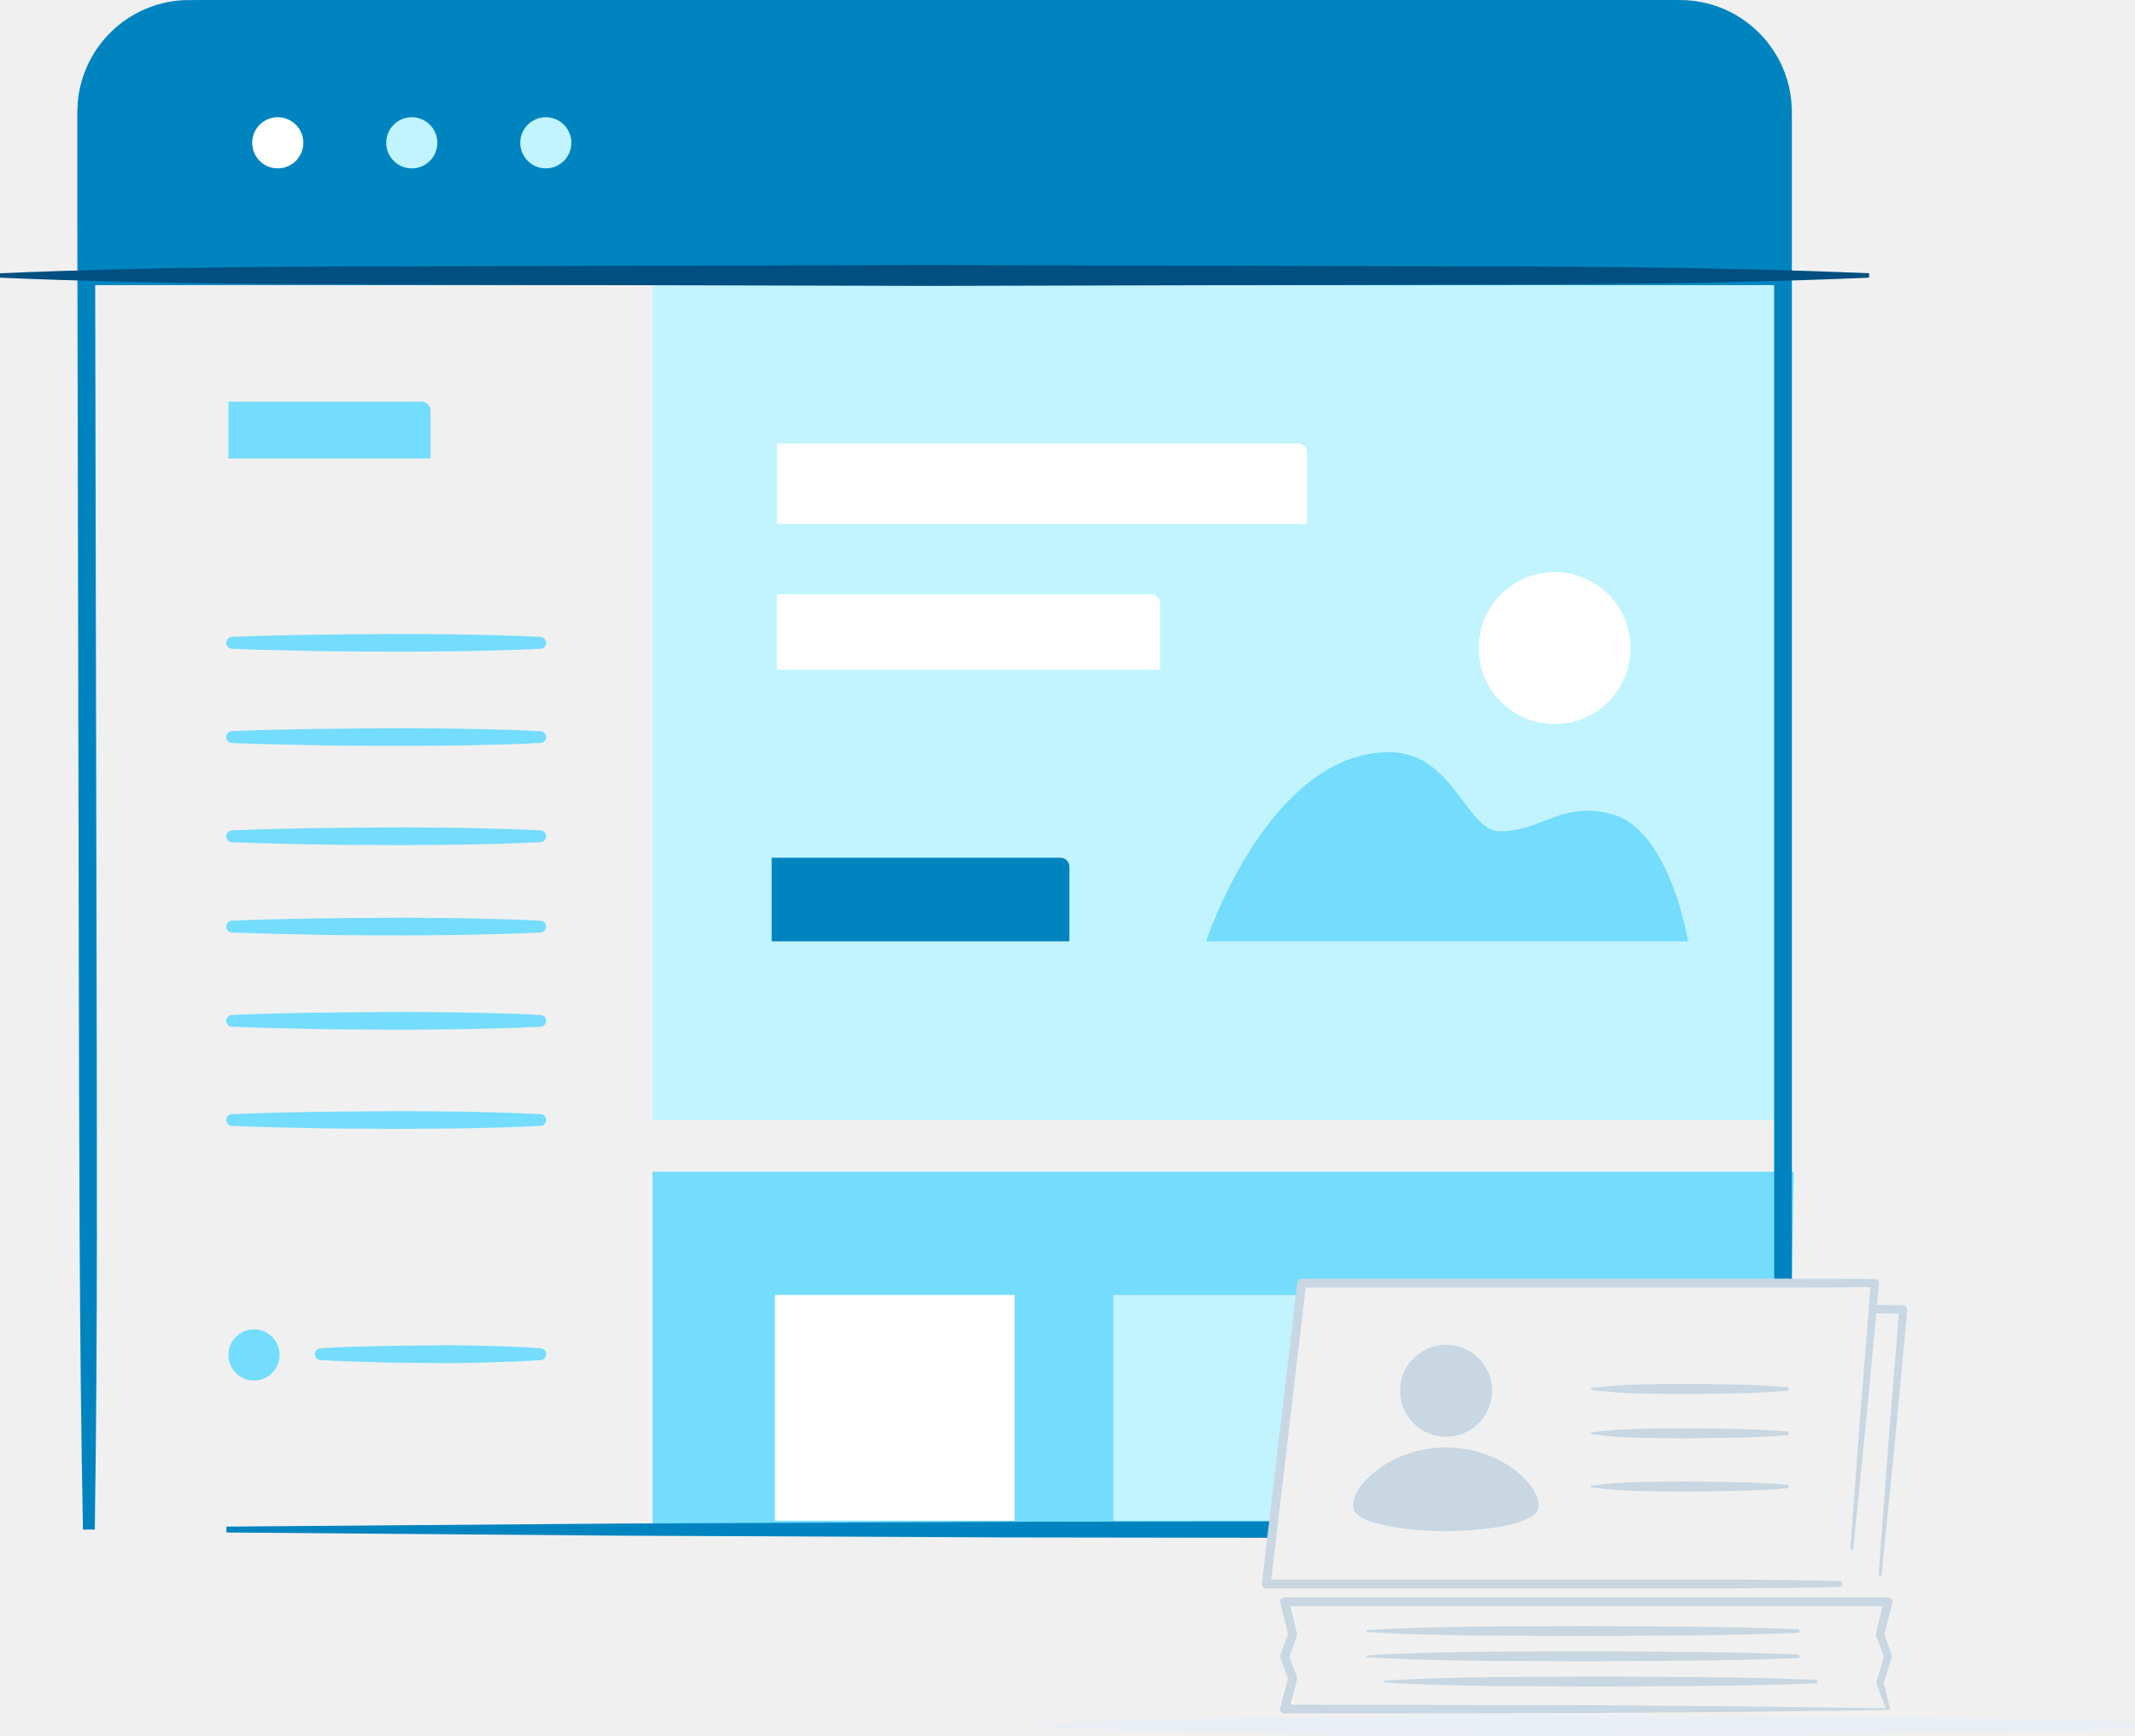
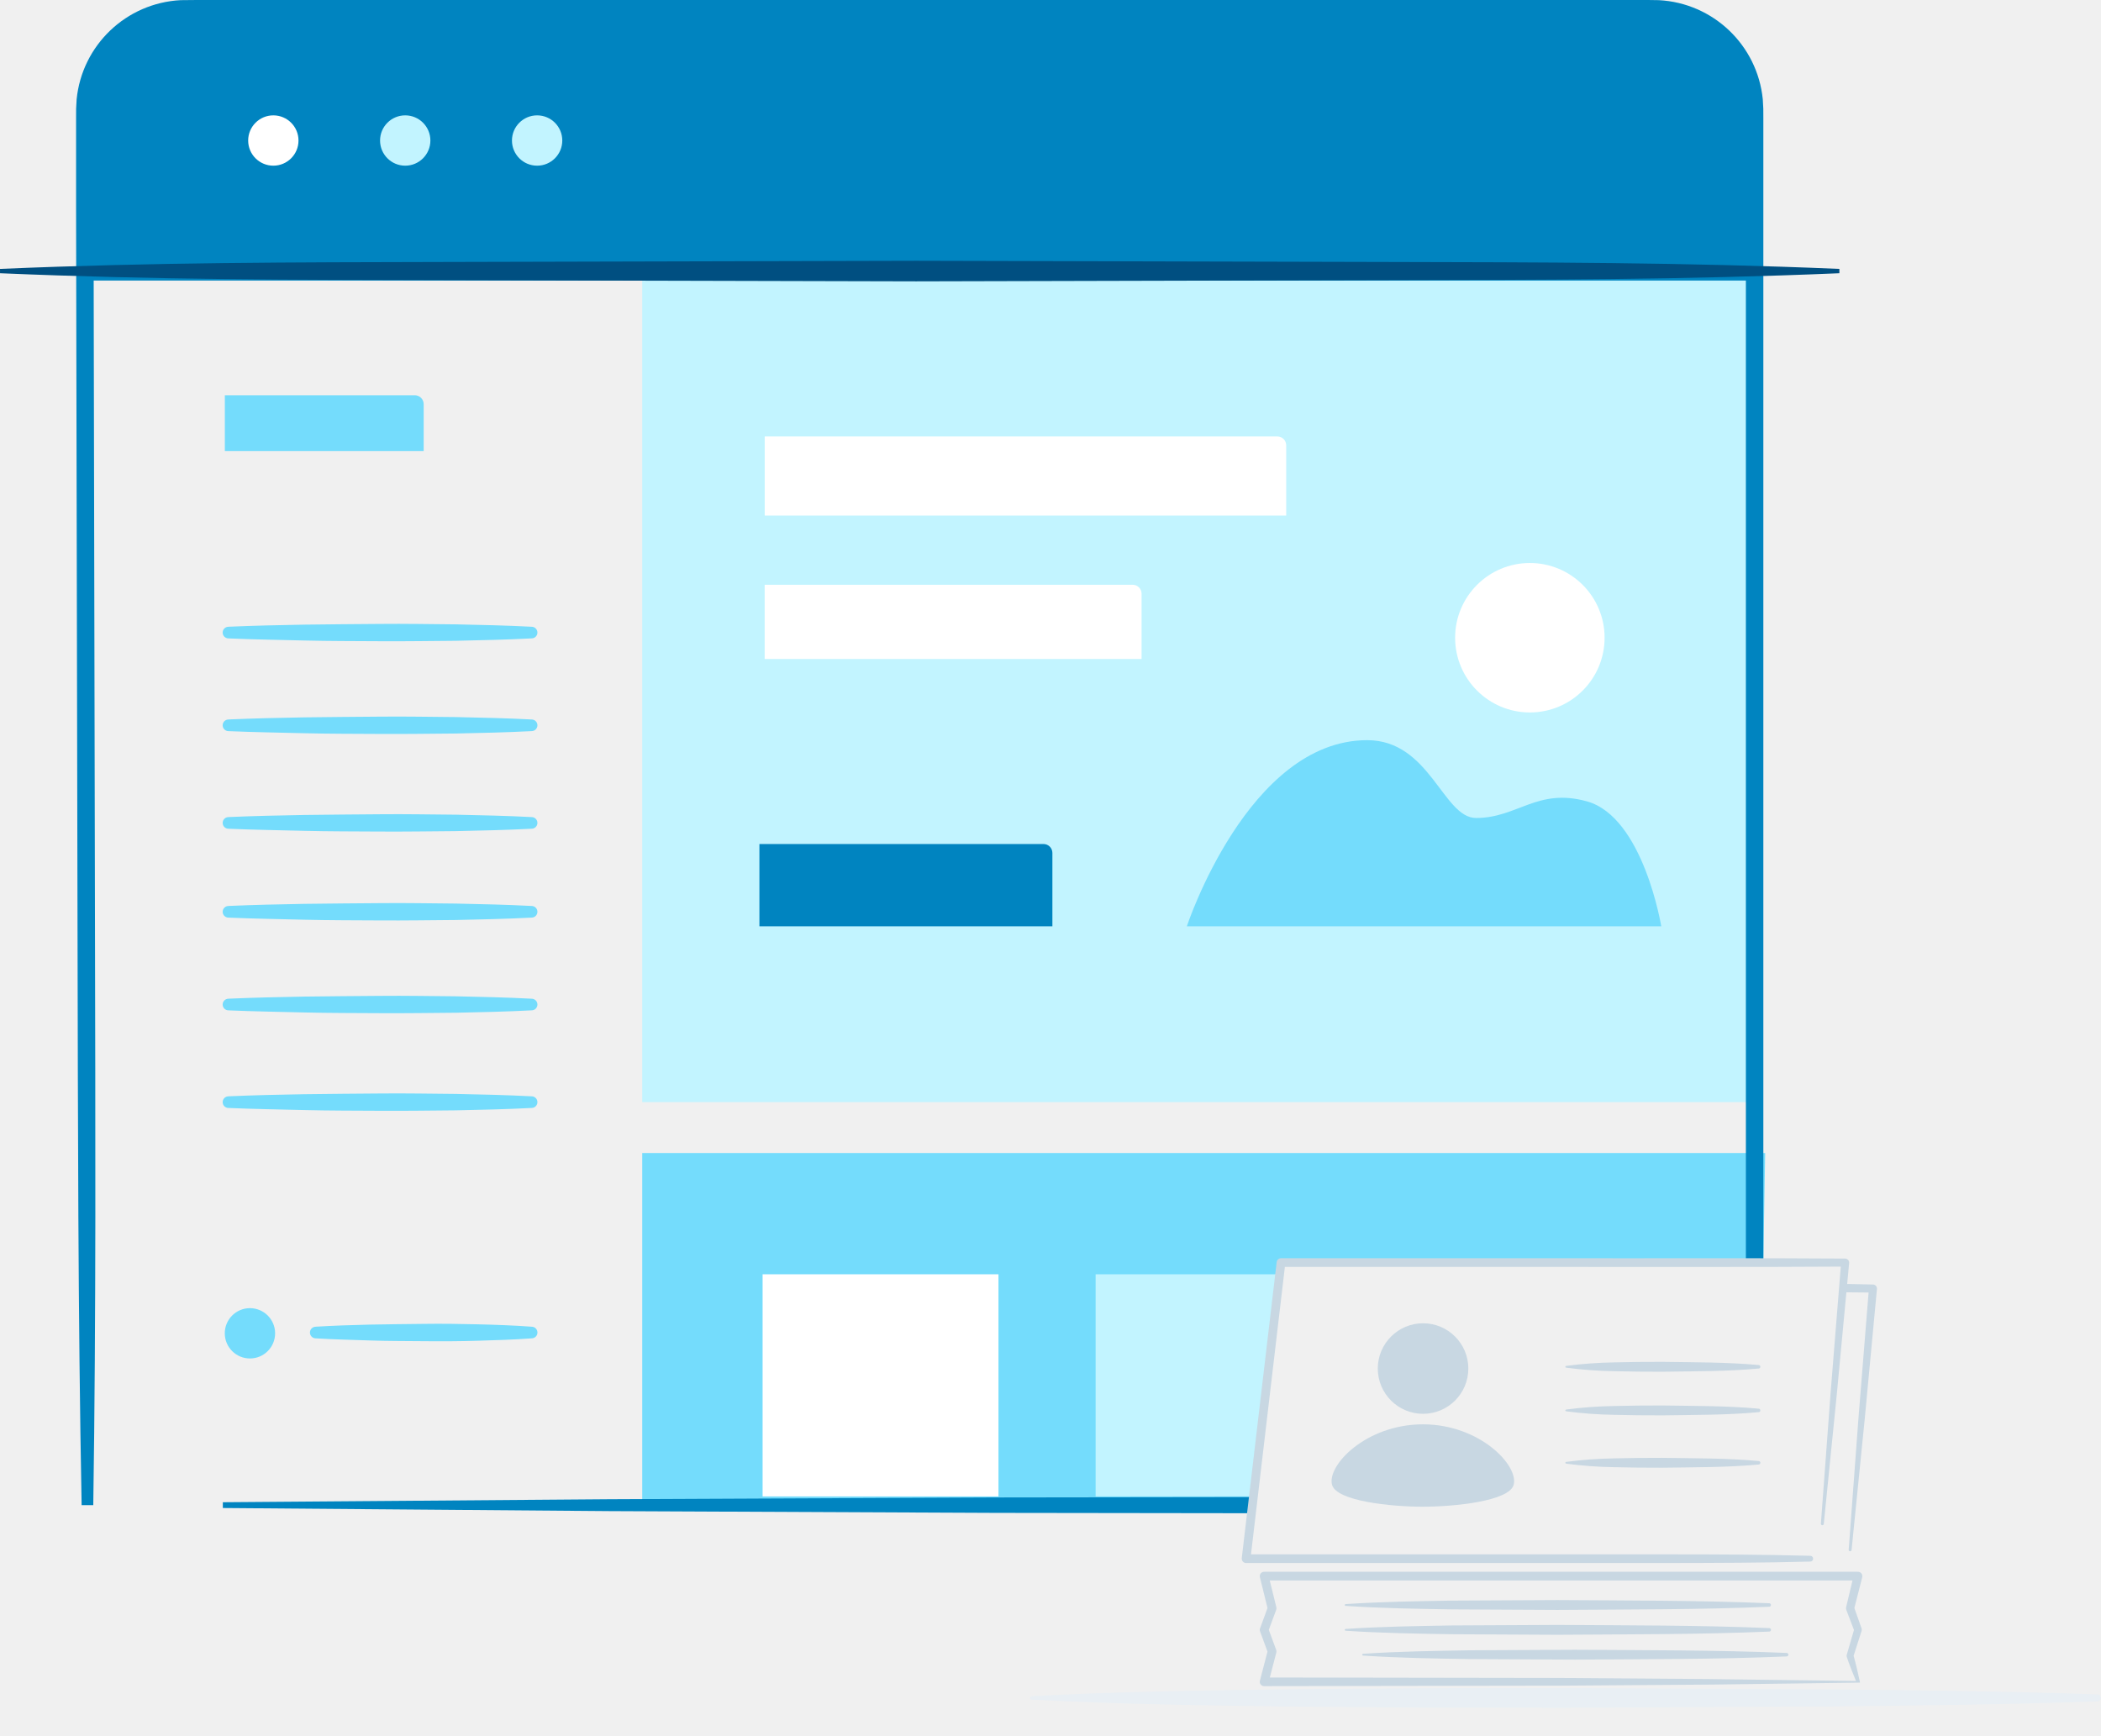
- <svg xmlns="http://www.w3.org/2000/svg" id="Type_-_Website" data-name="Type - Website" viewBox="0 0 1454.44 1182.43">
-   <path d="M748.4,1298.13c61.49-3.34,123-4,184.46-4.88l92.23-.64,92.23-.11,184.46.93c61.49.62,123,1.32,184.46,3.48a2.42,2.42,0,0,1,0,4.83c-61.49,2.17-123,2.86-184.46,3.48l-184.46.93-92.23-.11-92.23-.64c-61.49-.86-123-1.54-184.46-4.88a1.21,1.21,0,0,1,0-2.42Z" transform="translate(-34.15 -123.75)" style="fill:#e9eff4" />
-   <rect x="444.59" y="187.67" width="770.06" height="575.4" style="fill:#c2f4ff" />
-   <polygon points="884.48 874.2 864.98 1042.12 444.59 1042.12 444.59 798.32 1221.97 798.32 1220.69 873 884.48 874.2" style="fill:#74dcfc" />
-   <path d="M924.54,480.67h-361V425.91H918.36a6.18,6.18,0,0,1,6.18,6.18Z" transform="translate(-34.15 -123.75)" style="fill:#fff" />
-   <path d="M824.42,580H563.5V528.62H818.24a6.18,6.18,0,0,1,6.18,6.18Z" transform="translate(-34.15 -123.75)" style="fill:#fff" />
-   <path d="M762.68,765.11H559.86v-57H756.5a6.18,6.18,0,0,1,6.18,6.18Z" transform="translate(-34.15 -123.75)" style="fill:#0084c0" />
-   <path d="M327.45,436.1H189.8V397.4H321.27a6.18,6.18,0,0,1,6.18,6.18Z" transform="translate(-34.15 -123.75)" style="fill:#74dcfc" />
-   <path d="M904.32,1160.3l-180.71.24L456,1161.76l-267.59,2.09v4L456,1170l267.59,1.22,178.32.24A57.85,57.85,0,0,0,904.32,1160.3Z" transform="translate(-34.15 -123.75)" style="fill:#0084c0" />
-   <path d="M1254.46,192.49a76.33,76.33,0,0,0-72-68.63c-8.93-.2-16.8-.06-25.25-.1H184.45c-8.45,0-16.32-.1-25.25.1a76.34,76.34,0,0,0-72,68.63,129.63,129.63,0,0,0-.38,13.06V218l0,49.89L87,367.69l.82,399.1c.3,133,.3,266.06,2.84,399.09l8.06,0c2-133,1.44-266.06,1.19-399.09l-.82-399.09L99,318H1242.76V998.55c4,.07,8.06.17,12.08.19V205.55A129.46,129.46,0,0,0,1254.46,192.49Z" transform="translate(-34.15 -123.75)" style="fill:#0084c0" />
-   <path d="M1307.48,312.93c-108.2,4.58-206.39,4.55-314.58,4.81l-324.58.81-324.58-.81c-108.2-.26-201.39-.22-309.58-4.81v-3c108.2-4.59,201.39-4.55,309.58-4.81l324.58-.81,324.58.81c108.2.26,206.39.23,314.58,4.81Z" transform="translate(-34.15 -123.75)" style="fill:#004f81" />
-   <path d="M192.32,557.68c17.49-.75,35-1.16,52.46-1.45s35-.31,52.46-.5,35,.17,52.46.3c17.49.38,35,.74,52.46,1.66a4,4,0,0,1,0,8.06c-17.49.92-35,1.28-52.46,1.66-17.49.13-35,.42-52.46.3s-35-.06-52.46-.5-35-.7-52.46-1.45a4,4,0,0,1,0-8.06Z" transform="translate(-34.15 -123.75)" style="fill:#74dcfc" />
-   <path d="M192.32,621.88c17.49-.75,35-1.16,52.46-1.45s35-.31,52.46-.5,35,.17,52.46.3c17.49.38,35,.74,52.46,1.66a4,4,0,0,1,0,8.06c-17.49.92-35,1.28-52.46,1.66-17.49.13-35,.42-52.46.3s-35-.06-52.46-.5-35-.7-52.46-1.45a4,4,0,0,1,0-8.06Z" transform="translate(-34.15 -123.75)" style="fill:#74dcfc" />
-   <path d="M192.32,689.46c17.49-.75,35-1.16,52.46-1.45s35-.31,52.46-.5,35,.17,52.46.3c17.49.38,35,.74,52.46,1.66a4,4,0,0,1,0,8.06c-17.49.92-35,1.28-52.46,1.66-17.49.13-35,.42-52.46.3s-35-.06-52.46-.5-35-.7-52.46-1.45a4,4,0,0,1,0-8.06Z" transform="translate(-34.15 -123.75)" style="fill:#74dcfc" />
-   <path d="M192.32,751c17.49-.75,35-1.16,52.46-1.45s35-.31,52.46-.5,35,.17,52.46.3c17.49.38,35,.74,52.46,1.66a4,4,0,0,1,0,8.06c-17.49.92-35,1.28-52.46,1.66-17.49.13-35,.42-52.46.3s-35-.06-52.46-.5-35-.7-52.46-1.45a4,4,0,0,1,0-8.06Z" transform="translate(-34.15 -123.75)" style="fill:#74dcfc" />
-   <path d="M192.32,815.21c17.49-.75,35-1.16,52.46-1.45s35-.31,52.46-.5,35,.17,52.46.3c17.49.38,35,.74,52.46,1.66a4,4,0,0,1,0,8.06c-17.49.92-35,1.28-52.46,1.66-17.49.13-35,.42-52.46.3s-35-.06-52.46-.5-35-.7-52.46-1.45a4,4,0,0,1,0-8.06Z" transform="translate(-34.15 -123.75)" style="fill:#74dcfc" />
-   <path d="M192.32,882.79c17.49-.75,35-1.16,52.46-1.45s35-.31,52.46-.5,35,.17,52.46.3c17.49.38,35,.74,52.46,1.66a4,4,0,0,1,0,8.06c-17.49.92-35,1.28-52.46,1.66-17.49.13-35,.42-52.46.3s-35-.06-52.46-.5-35-.7-52.46-1.45a4,4,0,0,1,0-8.06Z" transform="translate(-34.15 -123.75)" style="fill:#74dcfc" />
-   <path d="M252.74,1042.31c12.45-.75,24.91-1.16,37.36-1.45s24.91-.31,37.36-.5,24.91,0,37.36.3,24.91.74,37.36,1.66a4,4,0,0,1,0,8.06c-12.45.92-24.91,1.28-37.36,1.66s-24.91.43-37.36.3-24.91-.06-37.36-.5-24.91-.7-37.36-1.45a4,4,0,0,1,0-8.06Z" transform="translate(-34.15 -123.75)" style="fill:#74dcfc" />
-   <path d="M855.74,765.11h328.43s-12.37-75.71-51.5-86.54c-34.33-9.51-48.07,11.53-76.68,11.53-22.89,0-31.88-53.88-75.37-53.88C898.21,636.21,855.74,765.11,855.74,765.11Z" transform="translate(-34.15 -123.75)" style="fill:#74dcfc" />
-   <circle cx="1059.06" cy="441.54" r="51.74" style="fill:#fff" />
-   <rect x="527.92" y="882.27" width="163.29" height="153.81" style="fill:#fff" />
-   <polygon points="866.85 1036.08 758.46 1036.08 758.46 882.27 886.85 882.27 866.85 1036.08" style="fill:#c2f4ff" />
-   <path d="M1323.37,1215a3,3,0,0,0-3-3H909.26a3.16,3.16,0,0,0-.72.09,3,3,0,0,0-2.21,3.66l5.27,21.35-5.17,14.07a3,3,0,0,0,0,2.08l5.16,14-5.25,20.15a3.16,3.16,0,0,0-.1.77,3,3,0,0,0,3,3l206.9-.32,103.1-.75,101.89-1.35h.66c-1.29-5.94-2.69-12.36-4.46-18.58l5.53-17.23a2.54,2.54,0,0,0,0-1.63l0-.06-5-14.16,5.46-21.39A3.32,3.32,0,0,0,1323.37,1215ZM1319,1287.6l-103.08-1.34-102.44-.75-200.28-.32,4.5-17.29a3,3,0,0,0-.09-1.8l-5.11-13.89,5.11-13.9a3,3,0,0,0,.1-1.77l-4.56-18.5h403.4l-4.42,18.54v.05a2.72,2.72,0,0,0,.1,1.61l5.35,14.08-5,17.14,0,.06a2.27,2.27,0,0,0,0,1.33c1.72,5.37,3.87,10.46,6.16,16.15Z" transform="translate(-34.15 -123.75)" style="fill:#c8d7e2" />
-   <path d="M977.66,1268.79c24.44-1.66,48.89-2,73.33-2.43l73.33-.38c48.89.36,97.78.16,146.67,2.21a1.21,1.21,0,0,1,0,2.42c-48.89,2.05-97.78,1.85-146.67,2.21l-73.33-.38c-24.44-.42-48.89-.77-73.33-2.43a.61.61,0,0,1,0-1.21Z" transform="translate(-34.15 -123.75)" style="fill:#c8d7e2" />
-   <path d="M965.58,1251.59c24.44-1.66,48.89-2,73.33-2.43l73.33-.38c48.89.36,97.78.16,146.67,2.21a1.21,1.21,0,0,1,0,2.42c-48.89,2.05-97.78,1.85-146.67,2.21l-73.33-.38c-24.44-.42-48.89-.77-73.33-2.43a.61.61,0,0,1,0-1.21Z" transform="translate(-34.15 -123.75)" style="fill:#c8d7e2" />
-   <path d="M965.58,1234.39c24.44-1.66,48.89-2,73.33-2.43l73.33-.38c48.89.36,97.78.16,146.67,2.21a1.21,1.21,0,0,1,0,2.42c-48.89,2.05-97.78,1.85-146.67,2.21l-73.33-.38c-24.44-.42-48.89-.77-73.33-2.43a.61.61,0,0,1,0-1.21Z" transform="translate(-34.15 -123.75)" style="fill:#c8d7e2" />
-   <path d="M1330.76,1013.11h0l-19.24-.41a51.32,51.32,0,0,1-.38,5.79l16.56.16-7.05,87.51-6.72,90.55a1,1,0,0,0,2,.18l9.07-90.35,8.49-90.4v-.2A2.77,2.77,0,0,0,1330.76,1013.11Z" transform="translate(-34.15 -123.75)" style="fill:#c8d7e2" />
-   <path d="M1311.52,995.15h0c-65.09-.47-130.18-.13-195.27-.24H920.94a3,3,0,0,0-3,2.67l-24.17,205,0,.35a3,3,0,0,0,3,3h292.91c32.55-.05,65.09-.13,97.64-1a2,2,0,0,0,0-4c-32.54-.88-65.09-1-97.64-1H900.17l23.45-199h192.58c64.08-.1,128.17.22,192.25-.22l-7.05,87.46-6.72,90.55a1,1,0,0,0,2,.17l9.07-90.35,8.49-90.4v-.24A2.77,2.77,0,0,0,1311.52,995.15Z" transform="translate(-34.15 -123.75)" style="fill:#c8d7e2" />
-   <path d="M1118.29,1069.46a288.87,288.87,0,0,1,33.32-2.44c11.11-.25,22.22-.43,33.32-.37,22.22.36,44.43.16,66.65,2.21a1.21,1.21,0,0,1,0,2.42c-22.22,2.05-44.43,1.85-66.65,2.21-11.11.05-22.22-.12-33.32-.37a289,289,0,0,1-33.32-2.44.61.61,0,0,1,0-1.21Z" transform="translate(-34.15 -123.75)" style="fill:#c8d7e2" />
-   <path d="M1118.29,1099.67a288.87,288.87,0,0,1,33.32-2.44c11.11-.25,22.22-.43,33.32-.37,22.22.36,44.43.16,66.65,2.21a1.21,1.21,0,0,1,0,2.42c-22.22,2.05-44.43,1.85-66.65,2.21-11.11.05-22.22-.12-33.32-.37a289,289,0,0,1-33.32-2.44.61.61,0,0,1,0-1.21Z" transform="translate(-34.15 -123.75)" style="fill:#c8d7e2" />
-   <path d="M1118.29,1135.92a288.87,288.87,0,0,1,33.32-2.44c11.11-.25,22.22-.43,33.32-.37,22.22.36,44.43.16,66.65,2.21a1.21,1.21,0,0,1,0,2.42c-22.22,2.05-44.43,1.85-66.65,2.21-11.11.05-22.22-.12-33.32-.37a289,289,0,0,1-33.32-2.44.61.61,0,0,1,0-1.21Z" transform="translate(-34.15 -123.75)" style="fill:#c8d7e2" />
-   <path d="M1082,1151.78c-3.09,11.38-41.23,15.14-62.72,15.17h-.29c-21.49,0-59.63-3.79-62.72-15.17-3.62-13.33,23.29-41.74,62.72-41.88h.29C1058.67,1110,1085.58,1138.45,1082,1151.78Zm-62.72-49.15a31.34,31.34,0,1,0-31.34-31.34A31.34,31.34,0,0,0,1019.24,1102.63Z" transform="translate(-34.15 -123.75)" style="fill:#c8d7e2" />
-   <circle cx="189.22" cy="97.29" r="17.42" style="fill:#fff" />
-   <circle cx="280.52" cy="97.29" r="17.42" style="fill:#c2f4ff" />
-   <circle cx="371.83" cy="97.29" r="17.42" style="fill:#c2f4ff" />
-   <circle cx="173.03" cy="923.14" r="17.42" style="fill:#74dcfc" />
+ <svg xmlns="http://www.w3.org/2000/svg" viewBox="0 0 1454.44 1201.93">
+   <path d="M714.25 1174.38c61.49-3.34 123-4 184.46-4.88l92.23-.64 92.23-.11 184.46.93c61.49.62 123 1.32 184.46 3.48a2.42 2.42 0 0 1 0 4.83c-61.49 2.17-123 2.86-184.46 3.48l-184.46.93-92.23-.11-92.23-.64c-61.49-.86-123-1.54-184.46-4.88a1.21 1.21 0 0 1 0-2.42z" fill="#e9eff4" />
+   <path fill="#c2f4ff" d="M444.59 187.67h770.06v575.4H444.59z" />
+   <path fill="#74dcfc" d="M884.48 874.2l-19.5 167.92H444.59v-243.8h777.38l-1.28 74.68-336.21 1.2z" />
+   <path d="M890.39 356.92h-361v-54.76h354.82a6.18 6.18 0 0 1 6.18 6.18zM790.27 456.25H529.35v-51.38h254.74a6.18 6.18 0 0 1 6.18 6.18z" fill="#fff" />
+   <path d="M728.53 641.36H525.71v-57h196.64a6.18 6.18 0 0 1 6.18 6.18z" fill="#0084c0" />
+   <path d="M293.3 312.35H155.65v-38.7h131.47a6.18 6.18 0 0 1 6.18 6.18z" fill="#74dcfc" />
+   <path d="M870.17 1036.55l-180.71.24-267.61 1.22-267.59 2.09v4l267.59 2.15 267.59 1.22 178.32.24a57.85 57.85 0 0 0 2.41-11.16zM1220.31 68.74a76.33 76.33 0 0 0-72-68.63c-8.93-.2-16.8-.06-25.25-.1H150.3c-8.45 0-16.32-.1-25.25.1a76.34 76.34 0 0 0-72 68.63 129.63 129.63 0 0 0-.38 13.06v62.34l.18 99.8.82 399.1c.3 133 .3 266.06 2.84 399.09h8.06c2-133 1.44-266.06 1.19-399.09l-.82-399.09-.09-49.7h1143.76V874.8c4 .07 8.06.17 12.08.19V81.8a129.46 129.46 0 0 0-.38-13.06z" fill="#0084c0" />
+   <path d="M1273.33 189.18c-108.2 4.58-206.39 4.55-314.58 4.81l-324.58.81-324.58-.81c-108.2-.26-201.39-.22-309.58-4.81v-3c108.2-4.59 201.39-4.55 309.58-4.81l324.58-.81 324.58.81c108.2.26 206.39.23 314.58 4.81z" fill="#004f81" />
+   <path d="M158.17 433.93c17.49-.75 35-1.16 52.46-1.45s35-.31 52.46-.5 35 .17 52.46.3c17.49.38 35 .74 52.46 1.66a4.03 4.03 0 0 1 0 8.06c-17.49.92-35 1.28-52.46 1.66-17.49.13-35 .42-52.46.3s-35-.06-52.46-.5-35-.7-52.46-1.45a4.03 4.03 0 0 1 0-8.06zM158.17 498.13c17.49-.75 35-1.16 52.46-1.45s35-.31 52.46-.5 35 .17 52.46.3c17.49.38 35 .74 52.46 1.66a4.03 4.03 0 0 1 0 8.06c-17.49.92-35 1.28-52.46 1.66-17.49.13-35 .42-52.46.3s-35-.06-52.46-.5-35-.7-52.46-1.45a4.03 4.03 0 0 1 0-8.06zM158.17 565.71c17.49-.75 35-1.16 52.46-1.45s35-.31 52.46-.5 35 .17 52.46.3c17.49.38 35 .74 52.46 1.66a4.03 4.03 0 0 1 0 8.06c-17.49.92-35 1.28-52.46 1.66-17.49.13-35 .42-52.46.3s-35-.06-52.46-.5-35-.7-52.46-1.45a4.03 4.03 0 0 1 0-8.06zM158.17 627.25c17.49-.75 35-1.16 52.46-1.45s35-.31 52.46-.5 35 .17 52.46.3c17.49.38 35 .74 52.46 1.66a4.03 4.03 0 0 1 0 8.06c-17.49.92-35 1.28-52.46 1.66-17.49.13-35 .42-52.46.3s-35-.06-52.46-.5-35-.7-52.46-1.45a4.03 4.03 0 0 1 0-8.06zM158.17 691.46c17.49-.75 35-1.16 52.46-1.45s35-.31 52.46-.5 35 .17 52.46.3c17.49.38 35 .74 52.46 1.66a4.03 4.03 0 0 1 0 8.06c-17.49.92-35 1.28-52.46 1.66-17.49.13-35 .42-52.46.3s-35-.06-52.46-.5-35-.7-52.46-1.45a4.03 4.03 0 0 1 0-8.06zM158.17 759.04c17.49-.75 35-1.16 52.46-1.45s35-.31 52.46-.5 35 .17 52.46.3c17.49.38 35 .74 52.46 1.66a4.03 4.03 0 0 1 0 8.06c-17.49.92-35 1.28-52.46 1.66-17.49.13-35 .42-52.46.3s-35-.06-52.46-.5-35-.7-52.46-1.45a4.03 4.03 0 0 1 0-8.06zM218.59 918.56c12.45-.75 24.91-1.16 37.36-1.45s24.91-.31 37.36-.5 24.91 0 37.36.3 24.91.74 37.36 1.66a4.03 4.03 0 0 1 0 8.06c-12.45.92-24.91 1.28-37.36 1.66s-24.91.43-37.36.3-24.91-.06-37.36-.5-24.91-.7-37.36-1.45a4.03 4.03 0 0 1 0-8.06zM821.59 641.36h328.43s-12.37-75.71-51.5-86.54c-34.33-9.51-48.07 11.53-76.68 11.53-22.89 0-31.88-53.88-75.37-53.88-82.41-.01-124.88 128.89-124.88 128.89z" fill="#74dcfc" />
+   <circle cx="1059.06" cy="441.54" r="51.74" fill="#fff" />
+   <path fill="#fff" d="M527.92 882.27h163.29v153.81H527.92z" />
+   <path fill="#c2f4ff" d="M866.85 1036.08H758.46V882.27h128.39l-20 153.81z" />
+   <path d="M1289.22 1091.25a3 3 0 0 0-3-3H875.11a3.16 3.16 0 0 0-.72.09 3 3 0 0 0-2.21 3.66l5.27 21.35-5.17 14.07a3 3 0 0 0 0 2.08l5.16 14-5.25 20.15a3.16 3.16 0 0 0-.1.77 3 3 0 0 0 3 3l206.9-.32 103.1-.75 101.89-1.35h.66c-1.29-5.94-2.69-12.36-4.46-18.58l5.53-17.23a2.54 2.54 0 0 0 0-1.63v-.06l-5-14.16 5.46-21.39a3.32 3.32 0 0 0 .05-.7zm-4.37 72.6l-103.08-1.34-102.44-.75-200.28-.32 4.5-17.29a3 3 0 0 0-.09-1.8l-5.11-13.89 5.11-13.9a3 3 0 0 0 .1-1.77l-4.56-18.5h403.4l-4.42 18.54v.05a2.72 2.72 0 0 0 .1 1.61l5.35 14.08-5 17.14v.06a2.27 2.27 0 0 0 0 1.33c1.72 5.37 3.87 10.46 6.16 16.15z" fill="#c8d7e2" />
+   <path d="M943.51 1145.04c24.44-1.66 48.89-2 73.33-2.43l73.33-.38c48.89.36 97.78.16 146.67 2.21a1.21 1.21 0 0 1 0 2.42c-48.89 2.05-97.78 1.85-146.67 2.21l-73.33-.38c-24.44-.42-48.89-.77-73.33-2.43a.61.61 0 0 1 0-1.21zM931.43 1127.84c24.44-1.66 48.89-2 73.33-2.43l73.33-.38c48.89.36 97.78.16 146.67 2.21a1.21 1.21 0 0 1 0 2.42c-48.89 2.05-97.78 1.85-146.67 2.21l-73.33-.38c-24.44-.42-48.89-.77-73.33-2.43a.61.61 0 0 1 0-1.21zM931.43 1110.64c24.44-1.66 48.89-2 73.33-2.43l73.33-.38c48.89.36 97.78.16 146.67 2.21a1.21 1.21 0 0 1 0 2.42c-48.89 2.05-97.78 1.85-146.67 2.21l-73.33-.38c-24.44-.42-48.89-.77-73.33-2.43a.61.61 0 0 1 0-1.21zM1296.61 889.36l-19.24-.41a51.32 51.32 0 0 1-.38 5.79l16.56.16-7.05 87.51-6.72 90.55a1.004 1.004 0 0 0 2 .18l9.07-90.35 8.49-90.4v-.2a2.77 2.77 0 0 0-2.73-2.83z" fill="#c8d7e2" />
+   <path d="M1277.37 871.4c-65.09-.47-130.18-.13-195.27-.24H886.79a3 3 0 0 0-3 2.67l-24.17 205v.35a3 3 0 0 0 3 3h292.91c32.55-.05 65.09-.13 97.64-1a2 2 0 0 0 0-4c-32.54-.88-65.09-1-97.64-1H866.02l23.45-199h192.58c64.08-.1 128.17.22 192.25-.22l-7.05 87.46-6.72 90.55a1.004 1.004 0 0 0 2 .17l9.07-90.35 8.49-90.4v-.24a2.77 2.77 0 0 0-2.72-2.75z" fill="#c8d7e2" />
+   <path d="M1084.14 945.71a288.87 288.87 0 0 1 33.32-2.44c11.11-.25 22.22-.43 33.32-.37 22.22.36 44.43.16 66.65 2.21a1.21 1.21 0 0 1 0 2.42c-22.22 2.05-44.43 1.85-66.65 2.21-11.11.05-22.22-.12-33.32-.37a289 289 0 0 1-33.32-2.44.61.61 0 0 1 0-1.21zM1084.14 975.92a288.87 288.87 0 0 1 33.32-2.44c11.11-.25 22.22-.43 33.32-.37 22.22.36 44.43.16 66.65 2.21a1.21 1.21 0 0 1 0 2.42c-22.22 2.05-44.43 1.85-66.65 2.21-11.11.05-22.22-.12-33.32-.37a289 289 0 0 1-33.32-2.44.61.61 0 0 1 0-1.21zM1084.14 1012.17a288.87 288.87 0 0 1 33.32-2.44c11.11-.25 22.22-.43 33.32-.37 22.22.36 44.43.16 66.65 2.21a1.21 1.21 0 0 1 0 2.42c-22.22 2.05-44.43 1.85-66.65 2.21-11.11.05-22.22-.12-33.32-.37a289 289 0 0 1-33.32-2.44.61.61 0 0 1 0-1.21zM1047.85 1028.03c-3.09 11.38-41.23 15.14-62.72 15.17h-.29c-21.49 0-59.63-3.79-62.72-15.17-3.62-13.33 23.29-41.74 62.72-41.88h.29c39.39.1 66.3 28.55 62.72 41.88zm-62.72-49.15a31.34 31.34 0 1 0-31.34-31.34 31.34 31.34 0 0 0 31.3 31.34z" fill="#c8d7e2" />
+   <circle cx="189.22" cy="97.29" r="17.42" fill="#fff" />
+   <circle cx="280.52" cy="97.29" r="17.42" fill="#c2f4ff" />
+   <circle cx="371.83" cy="97.29" r="17.42" fill="#c2f4ff" />
+   <circle cx="173.03" cy="923.14" r="17.42" fill="#74dcfc" />
</svg>
